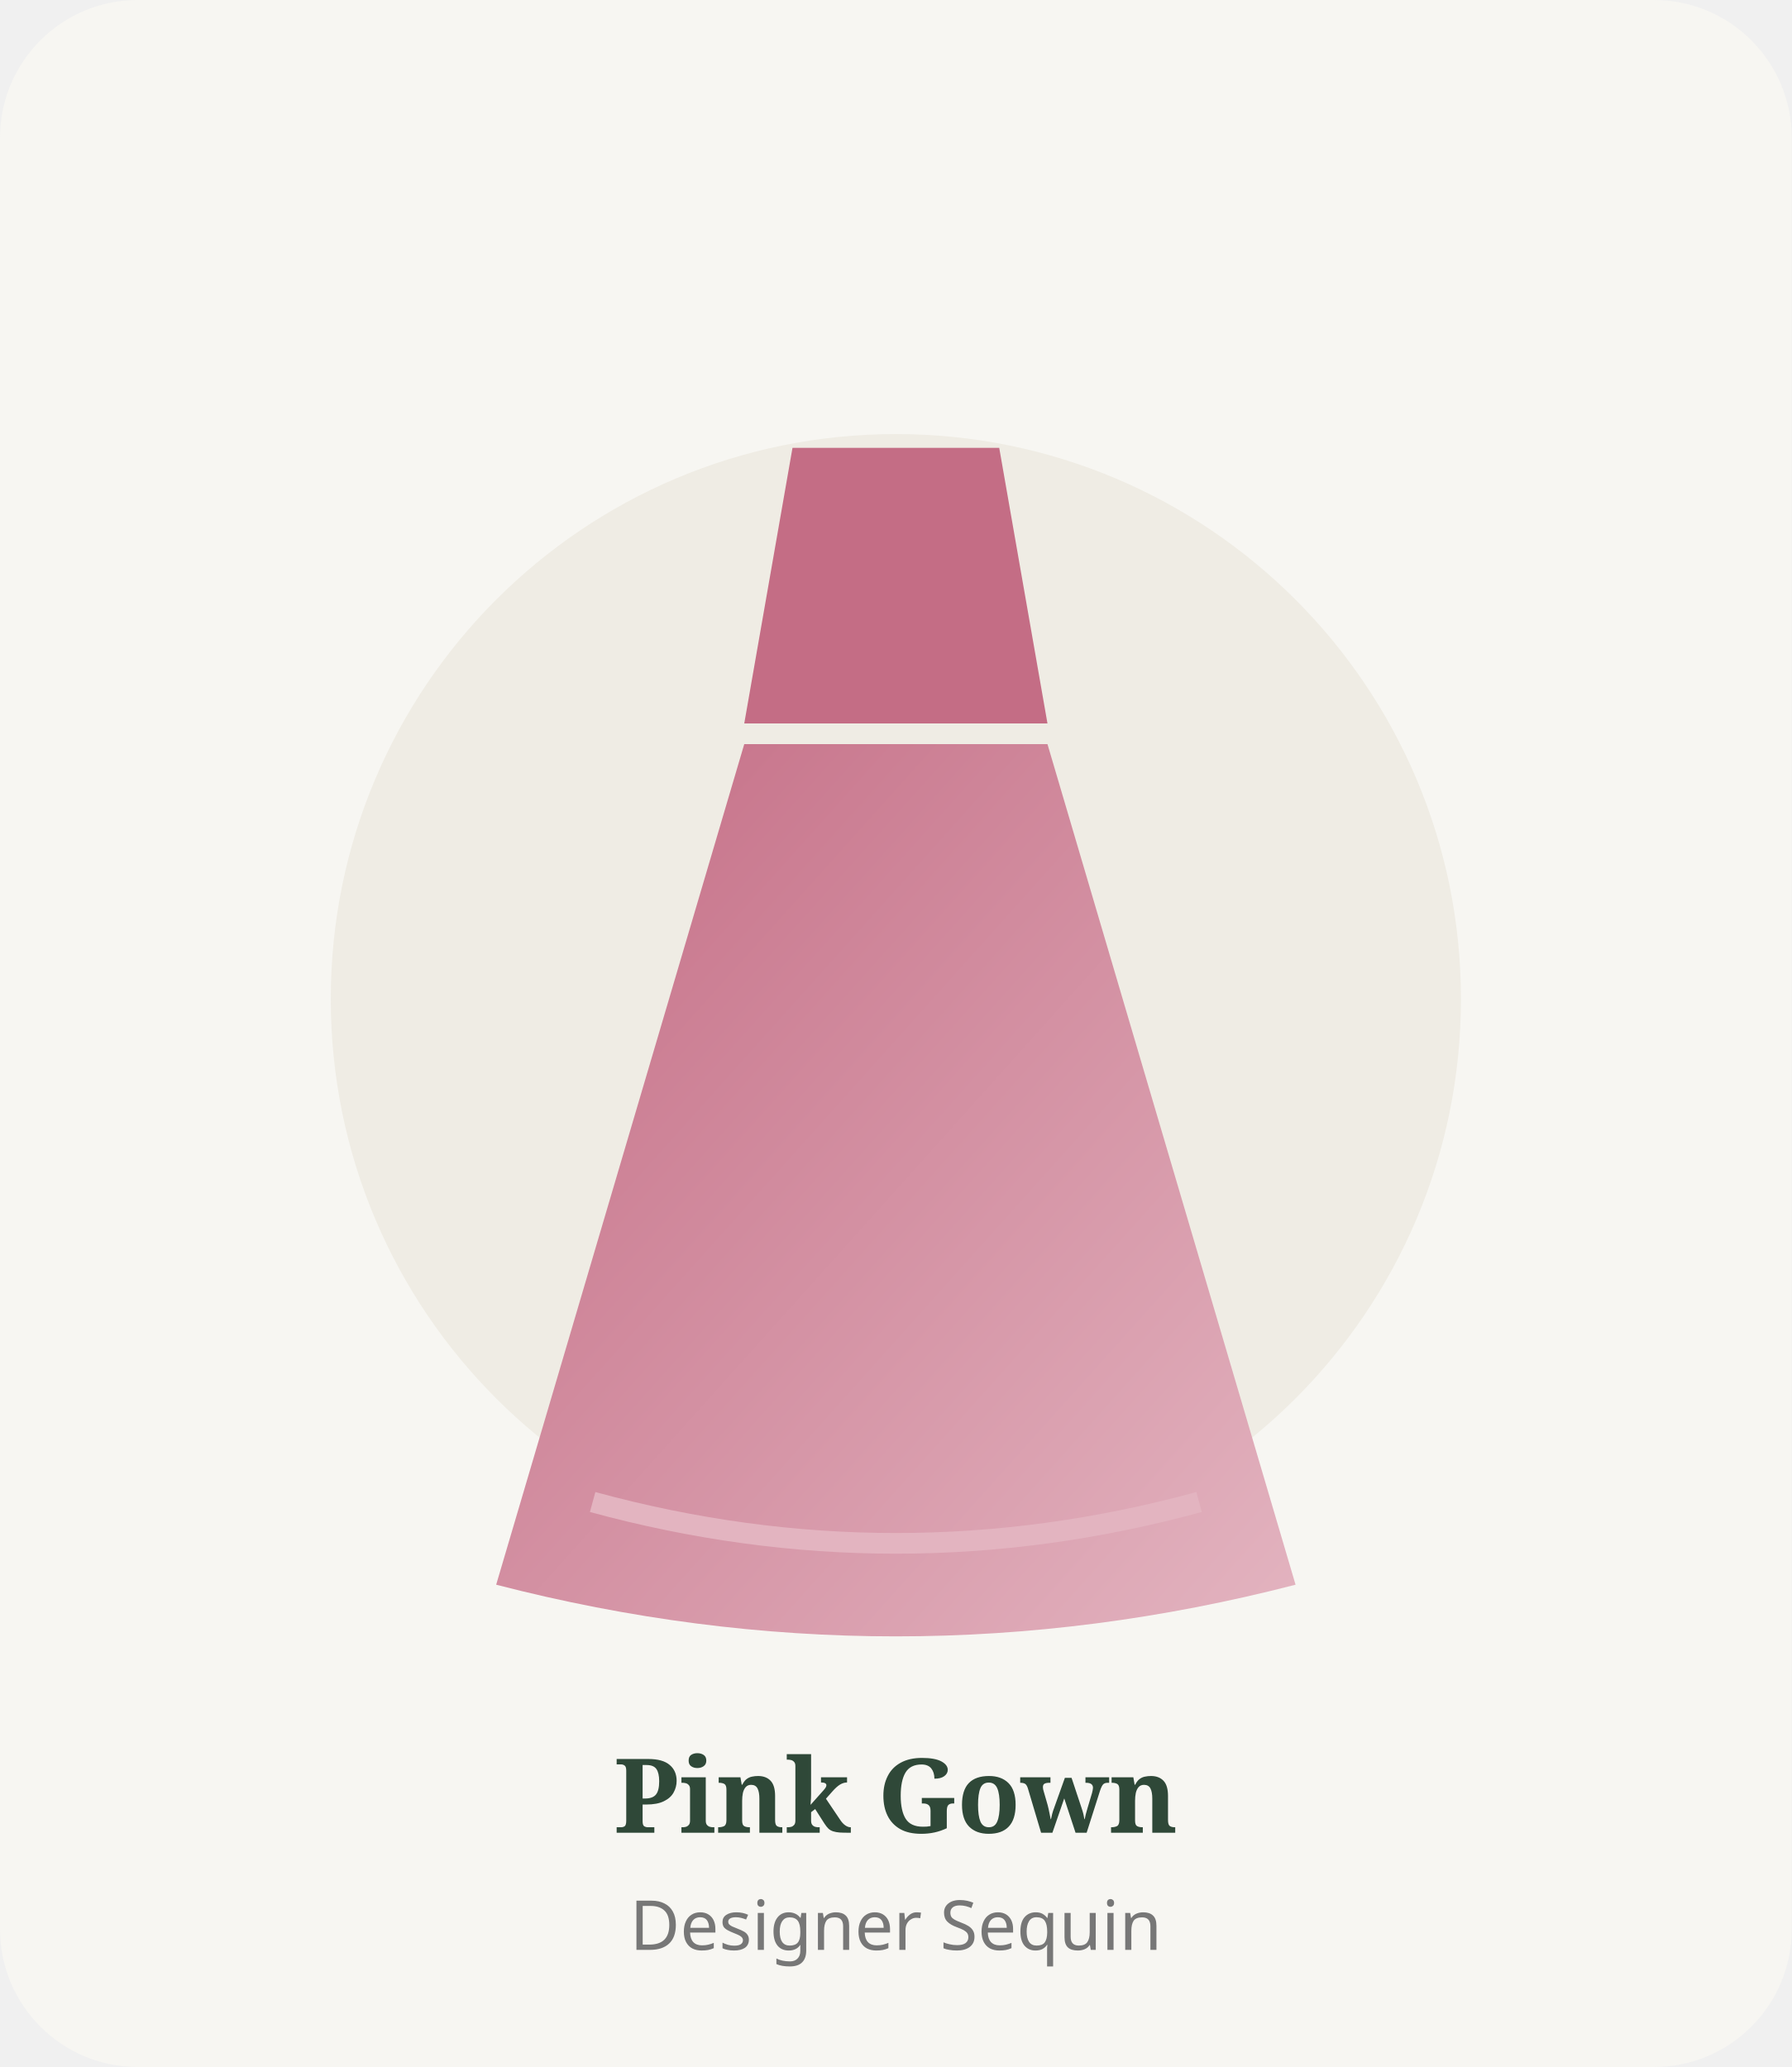
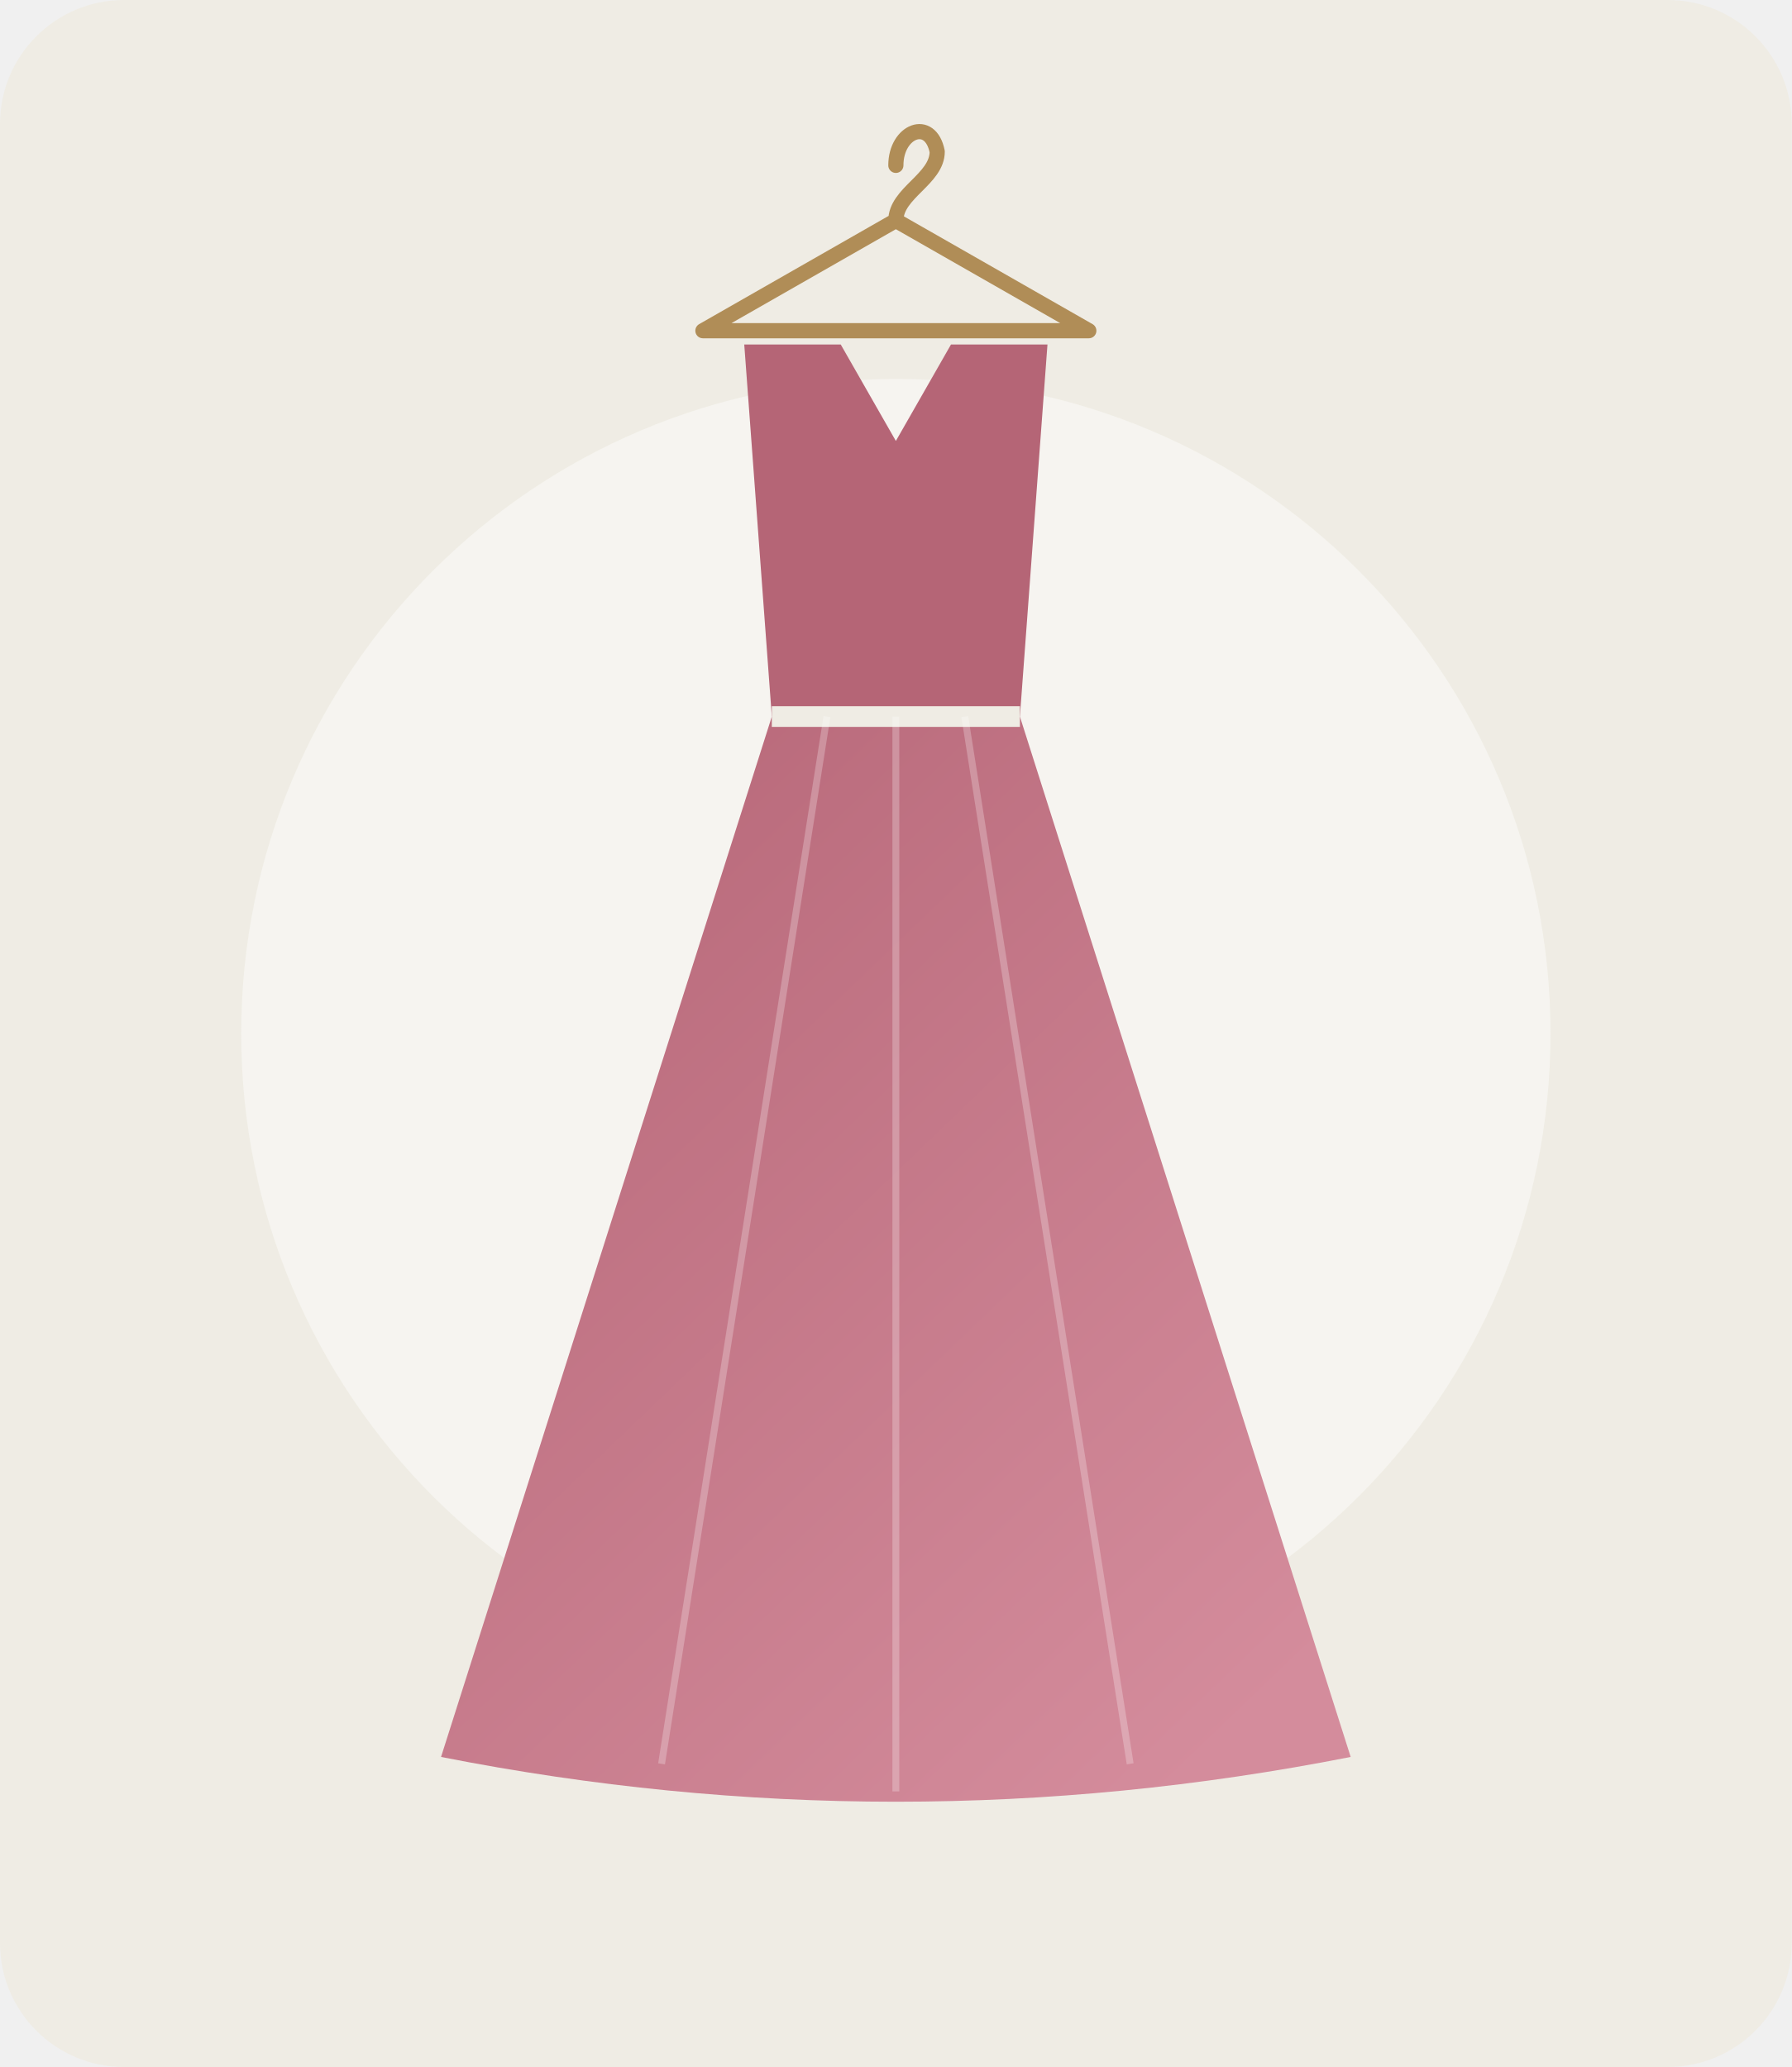
<svg xmlns="http://www.w3.org/2000/svg" viewBox="0 0 260 300">
  <defs>
-     <linearGradient id="g" x1="0" y1="0" x2="1" y2="1">
-       <stop offset="0%" stop-color="#C46D85" />
-       <stop offset="100%" stop-color="#E3B4C0" />
+     <linearGradient id="grad" x1="0" y1="0" x2="0.8" y2="1">
+       <stop offset="0%" stop-color="#B56576" />
+       <stop offset="100%" stop-color="#D48C9C" />
    </linearGradient>
  </defs>
-   <rect width="260" height="300" rx="20" fill="#F7F6F2" />
-   <circle cx="130" cy="145" r="82" fill="#EFECE4" />
-   <path d="M115 65 L145 65 L152 105 L108 105 Z" fill="#C46D85" />
-   <path d="M108 108 L152 108 L188 230 Q130 245 72 230 Z" fill="url(#g)" />
-   <path d="M86 218 Q130 230 174 218" stroke="#E3B4C0" stroke-width="3" fill="none" />
-   <text x="130" y="266" text-anchor="middle" font-family="Georgia, serif" font-size="15" font-weight="bold" fill="#2F4838">Pink Gown</text>
-   <text x="130" y="283" text-anchor="middle" font-family="sans-serif" font-size="10" fill="#777777">Designer Sequin</text>
+   <rect width="260" height="300" rx="18" fill="#EFECE4" />
+   <circle cx="130" cy="150" r="95" fill="#F7F6F2" opacity="0.8" />
+   <path d="M130 24 C130 19 135 17 136 22 C136 26 130 28 130 32 L102 48 L158 48 L130 32" fill="none" stroke="#B08D57" stroke-width="2.2" stroke-linecap="round" stroke-linejoin="round" />
+   <path d="M108 50 L122 50 L130 64 L138 50 L152 50 L148 104 L112 104 Z" fill="#B56576" />
+   <path d="M112 104 L148 104 L196 255 Q130 268 64 255 Z" fill="url(#grad)" />
+   <path d="M112 104 L148 104" stroke="#EFECE4" stroke-width="3" />
+   <path d="M120 104 L96 256 M130 104 L130 260 M140 104 L164 256" stroke="#ffffff" stroke-width="1" opacity="0.25" />
</svg>
